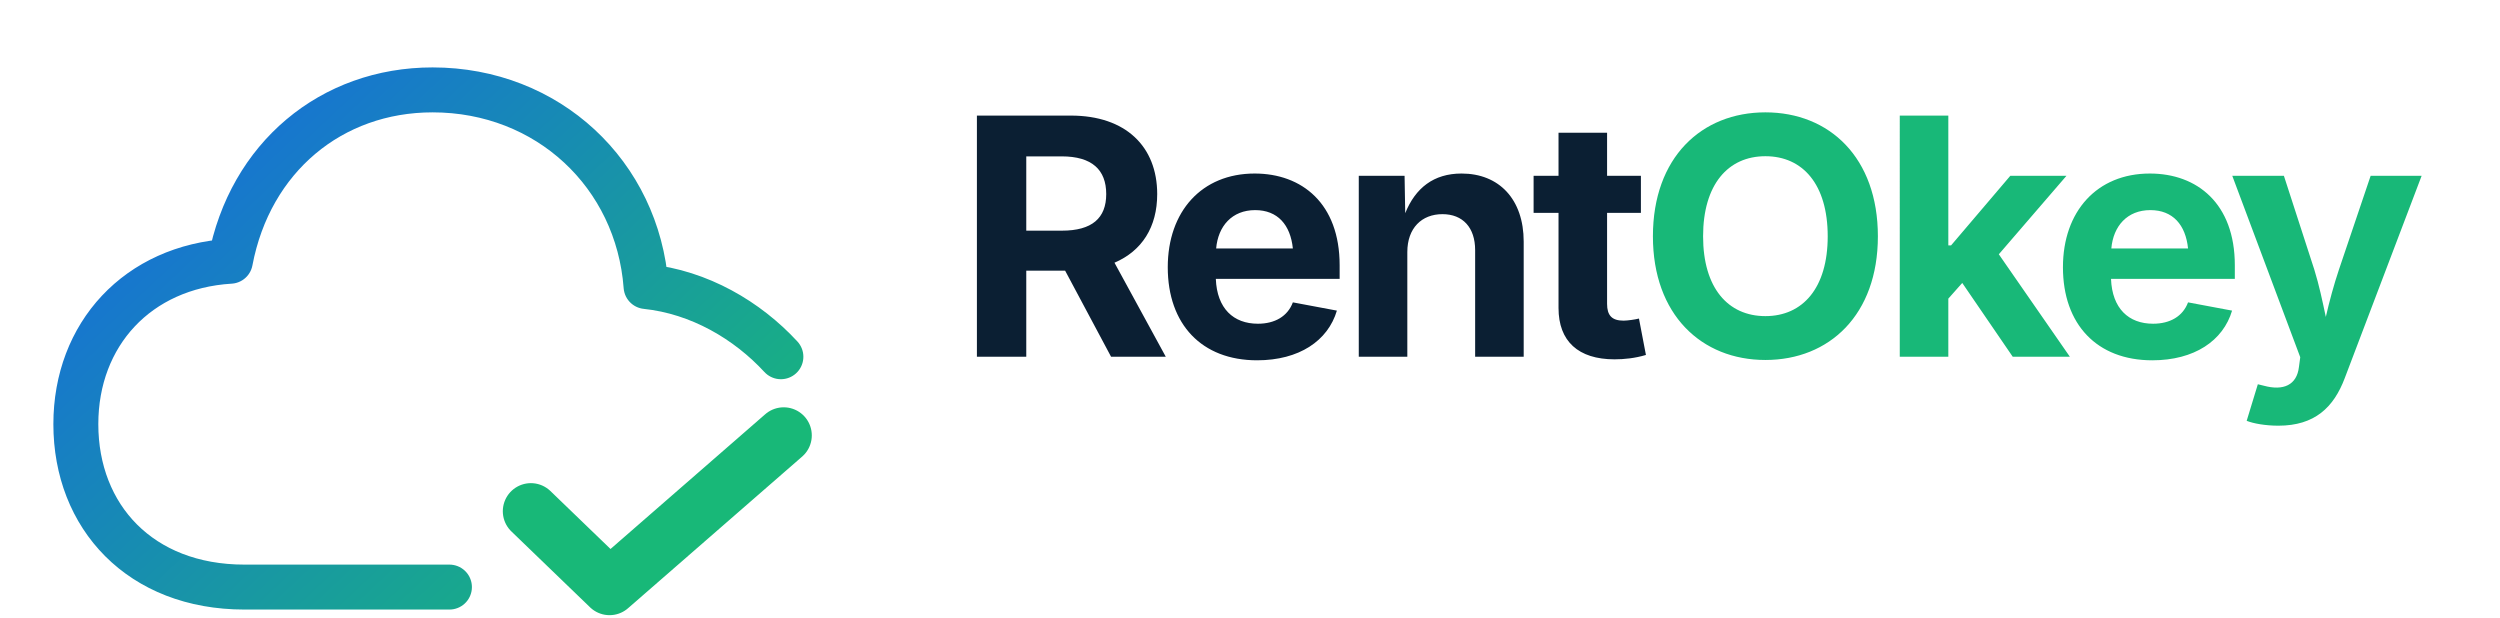
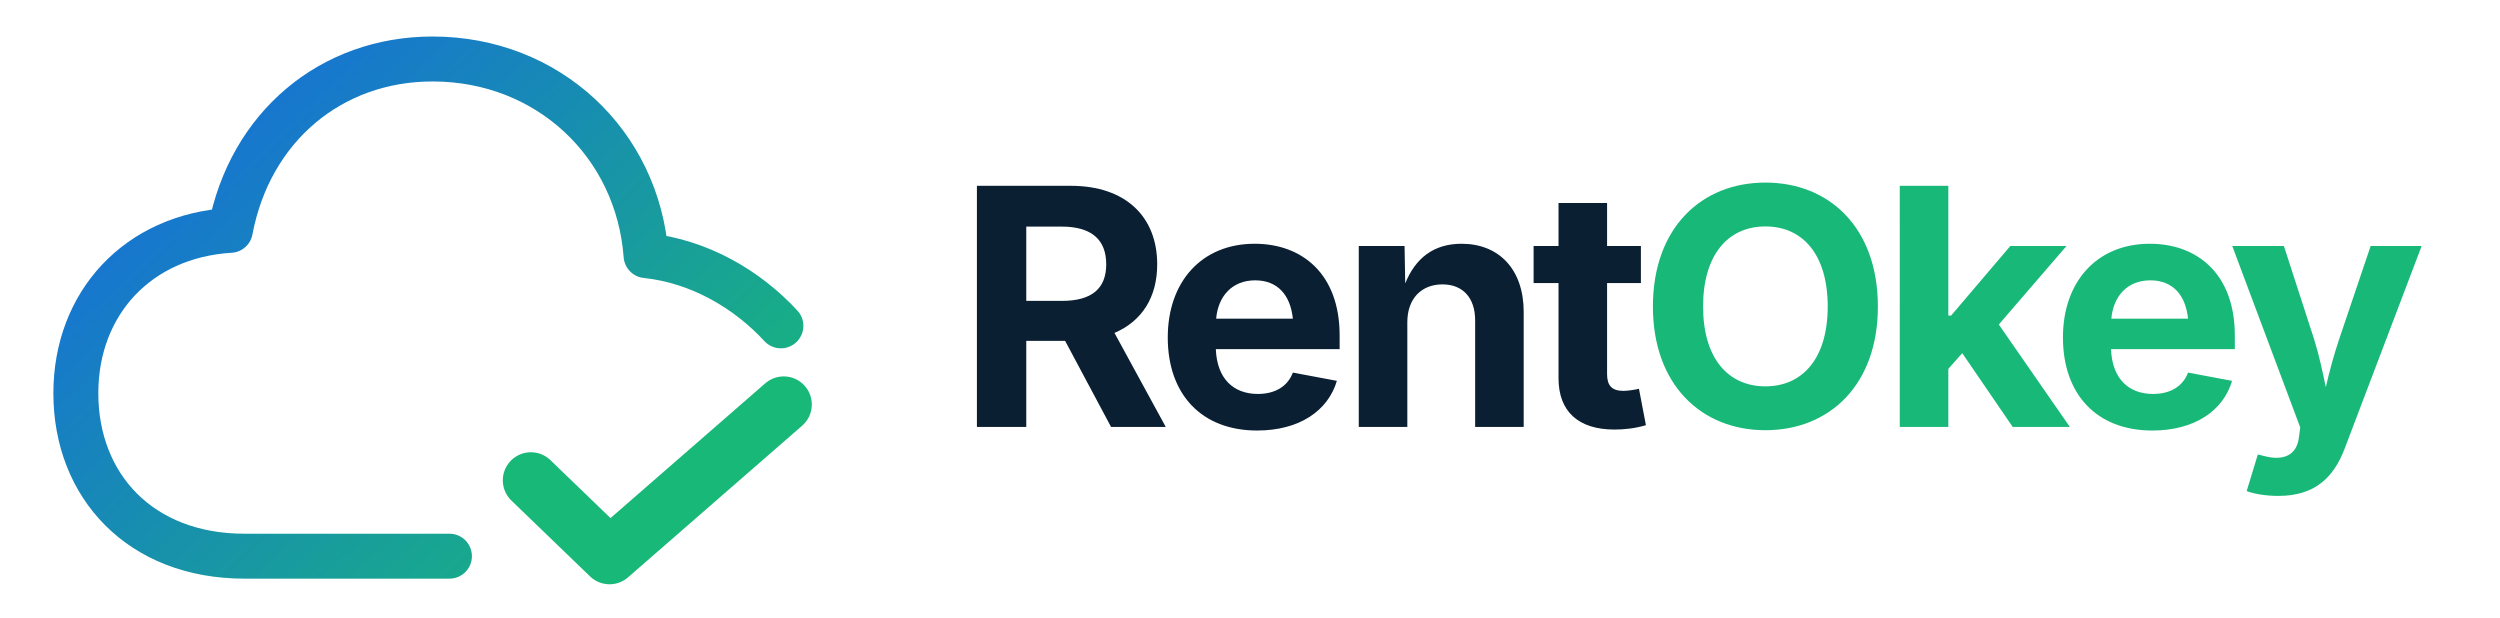
- <svg xmlns="http://www.w3.org/2000/svg" width="890" height="220" viewBox="20 55 890 220" version="1.1" id="svg5">
+ <svg xmlns="http://www.w3.org/2000/svg" width="890" height="220" viewBox="20 30 890 220" version="1.1" id="svg5">
  <defs id="defs5" />
-   <g transform="translate(34 74)" id="g3">
+   <g transform="translate(34 38)" id="g3">
    <defs id="defs2">
      <linearGradient id="g" x1="0%" y1="10%" x2="100%" y2="85%">
        <stop offset="0%" stop-color="#1769E0" id="stop1" />
        <stop offset="100%" stop-color="#18B878" id="stop2" />
      </linearGradient>
    </defs>
    <path d="   M 146 190   H 73   C 36 190, 13 165, 13 132   C 13 100, 35 76, 68 74   C 75 37, 104 13, 140 13   C 181 13, 213 43, 216 83   C 235 85, 252 95, 264 108" fill="none" stroke="url(#g)" stroke-width="16" stroke-linecap="round" stroke-linejoin="round" id="path2" />
    <path d="M 175 163 L 203 190 L 265 136" fill="none" stroke="#18B878" stroke-width="20" stroke-linecap="round" stroke-linejoin="round" id="path3" />
  </g>
  <g transform="translate(360 56)" id="g5">
    <g id="text4" style="font-weight:700;font-size:118px;font-family:Inter, Arial, Helvetica, sans-serif;letter-spacing:-5" aria-label="RentOkey">
      <path style="fill:#0b1f33" d="M 7.778,126 H 25.352 V 95.348 H 39.18 L 55.543,126 H 75.018 L 56.753,92.524 c 9.795,-4.206 15.211,-12.676 15.211,-24.43 0,-16.882 -11.178,-27.944 -30.71,-27.944 H 7.778 Z M 25.352,81.116 V 54.67 h 12.618 c 10.774,0 15.845,4.782 15.845,13.425 0,8.585 -5.07,13.021 -15.787,13.021 z m 82.175,46.151 c 14.98,0 25.236,-6.972 28.405,-17.688 l -15.672,-2.938 c -1.844,4.955 -6.396,7.605 -12.445,7.605 -8.7,0 -14.577,-5.416 -14.98,-15.96 h 44.077 v -4.84 c 0,-22.01 -13.425,-32.669 -30.249,-32.669 -18.841,0 -30.94,13.482 -30.94,33.36 0,20.339 12.1,33.13 31.805,33.13 z M 92.949,87.454 c 0.691,-7.951 5.646,-13.655 13.886,-13.655 8.009,0 12.561,5.243 13.425,13.655 z m 68.059,1.268 c 0,-8.527 5.128,-13.482 12.503,-13.482 7.26,0 11.639,4.782 11.639,12.791 V 126 h 17.285 V 85.034 c 0,-15.096 -8.758,-24.257 -22.125,-24.257 -9.91,0 -16.421,5.128 -20.051,14.116 L 160.028,61.584 H 143.723 V 126 h 17.285 z m 83.154,-27.138 H 232.12 V 46.258 h -17.285 v 15.326 h -8.873 V 74.778 h 8.873 v 33.879 c 0,11.812 7.029,18.265 19.936,18.265 3.457,0 7.317,-0.403 11.178,-1.556 l -2.478,-12.964 c -1.268,0.346 -4.148,0.749 -5.474,0.749 -4.206,0 -5.877,-1.901 -5.877,-5.992 V 74.778 h 12.042 z" id="path5" />
      <path style="fill:#18b878" d="m 288.482,127.152 c 22.759,0 40.044,-16.075 40.044,-44.02 0,-28.06 -17.285,-44.135 -40.044,-44.135 -22.759,0 -40.044,16.075 -40.044,44.135 0,27.887 17.285,44.02 40.044,44.02 z m 0,-15.614 c -13.31,0 -22.183,-10.025 -22.183,-28.405 0,-18.438 8.873,-28.521 22.183,-28.521 13.31,0 22.183,10.025 22.183,28.521 0,18.38 -8.873,28.405 -22.183,28.405 z M 336.317,126 h 17.285 V 105.315 L 358.558,99.727 376.534,126 h 20.339 L 371.579,89.528 395.663,61.584 h -19.993 l -21.088,24.775 h -0.979 V 40.15 h -17.285 z m 89.896,1.268 c 14.98,0 25.236,-6.972 28.405,-17.688 l -15.672,-2.938 c -1.844,4.955 -6.396,7.605 -12.445,7.605 -8.7,0 -14.577,-5.416 -14.98,-15.96 h 44.077 v -4.84 c 0,-22.01 -13.425,-32.669 -30.249,-32.669 -18.841,0 -30.94,13.482 -30.94,33.36 0,20.339 12.1,33.13 31.805,33.13 z M 411.636,87.454 c 0.691,-7.951 5.646,-13.655 13.886,-13.655 8.009,0 12.561,5.243 13.425,13.655 z m 48.181,61.362 c 2.478,0.979 6.741,1.729 11.293,1.729 12.906,0 19.705,-6.511 23.623,-16.939 L 522.101,61.584 H 503.951 L 492.658,95.002 c -1.844,5.531 -3.342,11.062 -4.667,16.824 -1.21,-5.704 -2.362,-11.235 -4.091,-16.824 L 473.068,61.584 h -18.38 l 24.199,64.589 -0.461,3.457 c -0.749,6.453 -5.531,8.585 -12.503,6.684 l -2.132,-0.519 z" id="path6" />
    </g>
  </g>
</svg>
